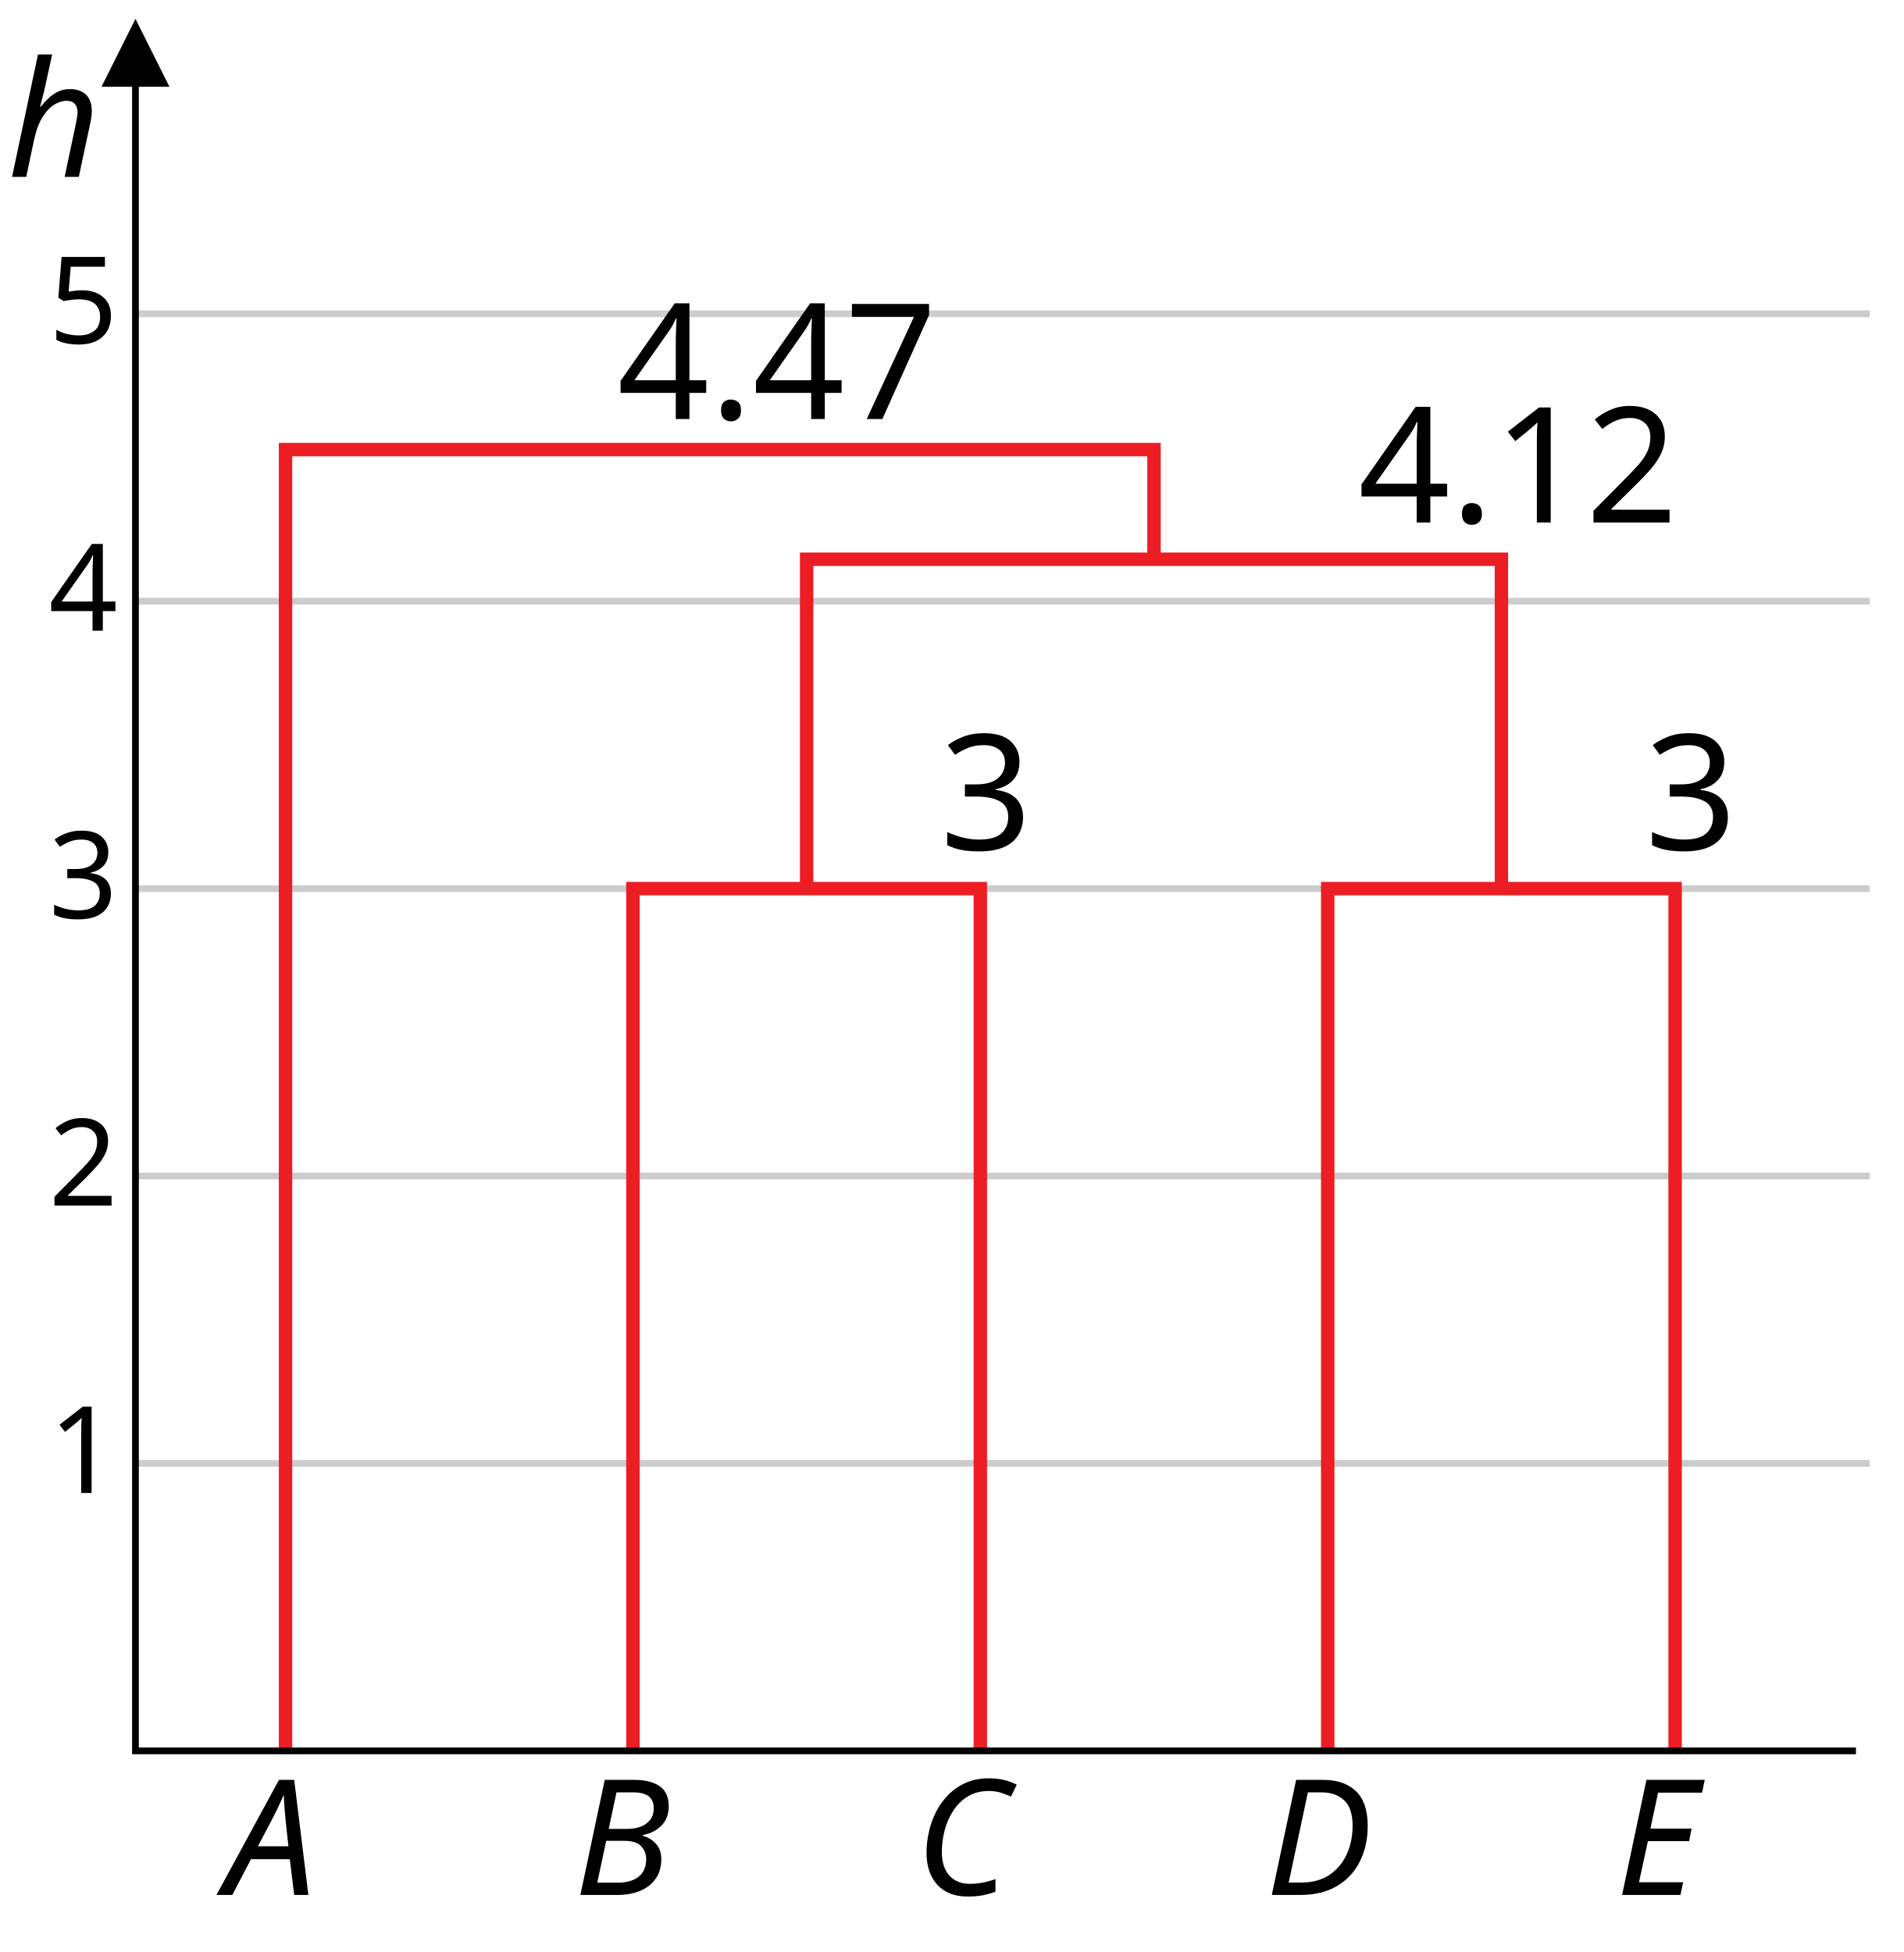
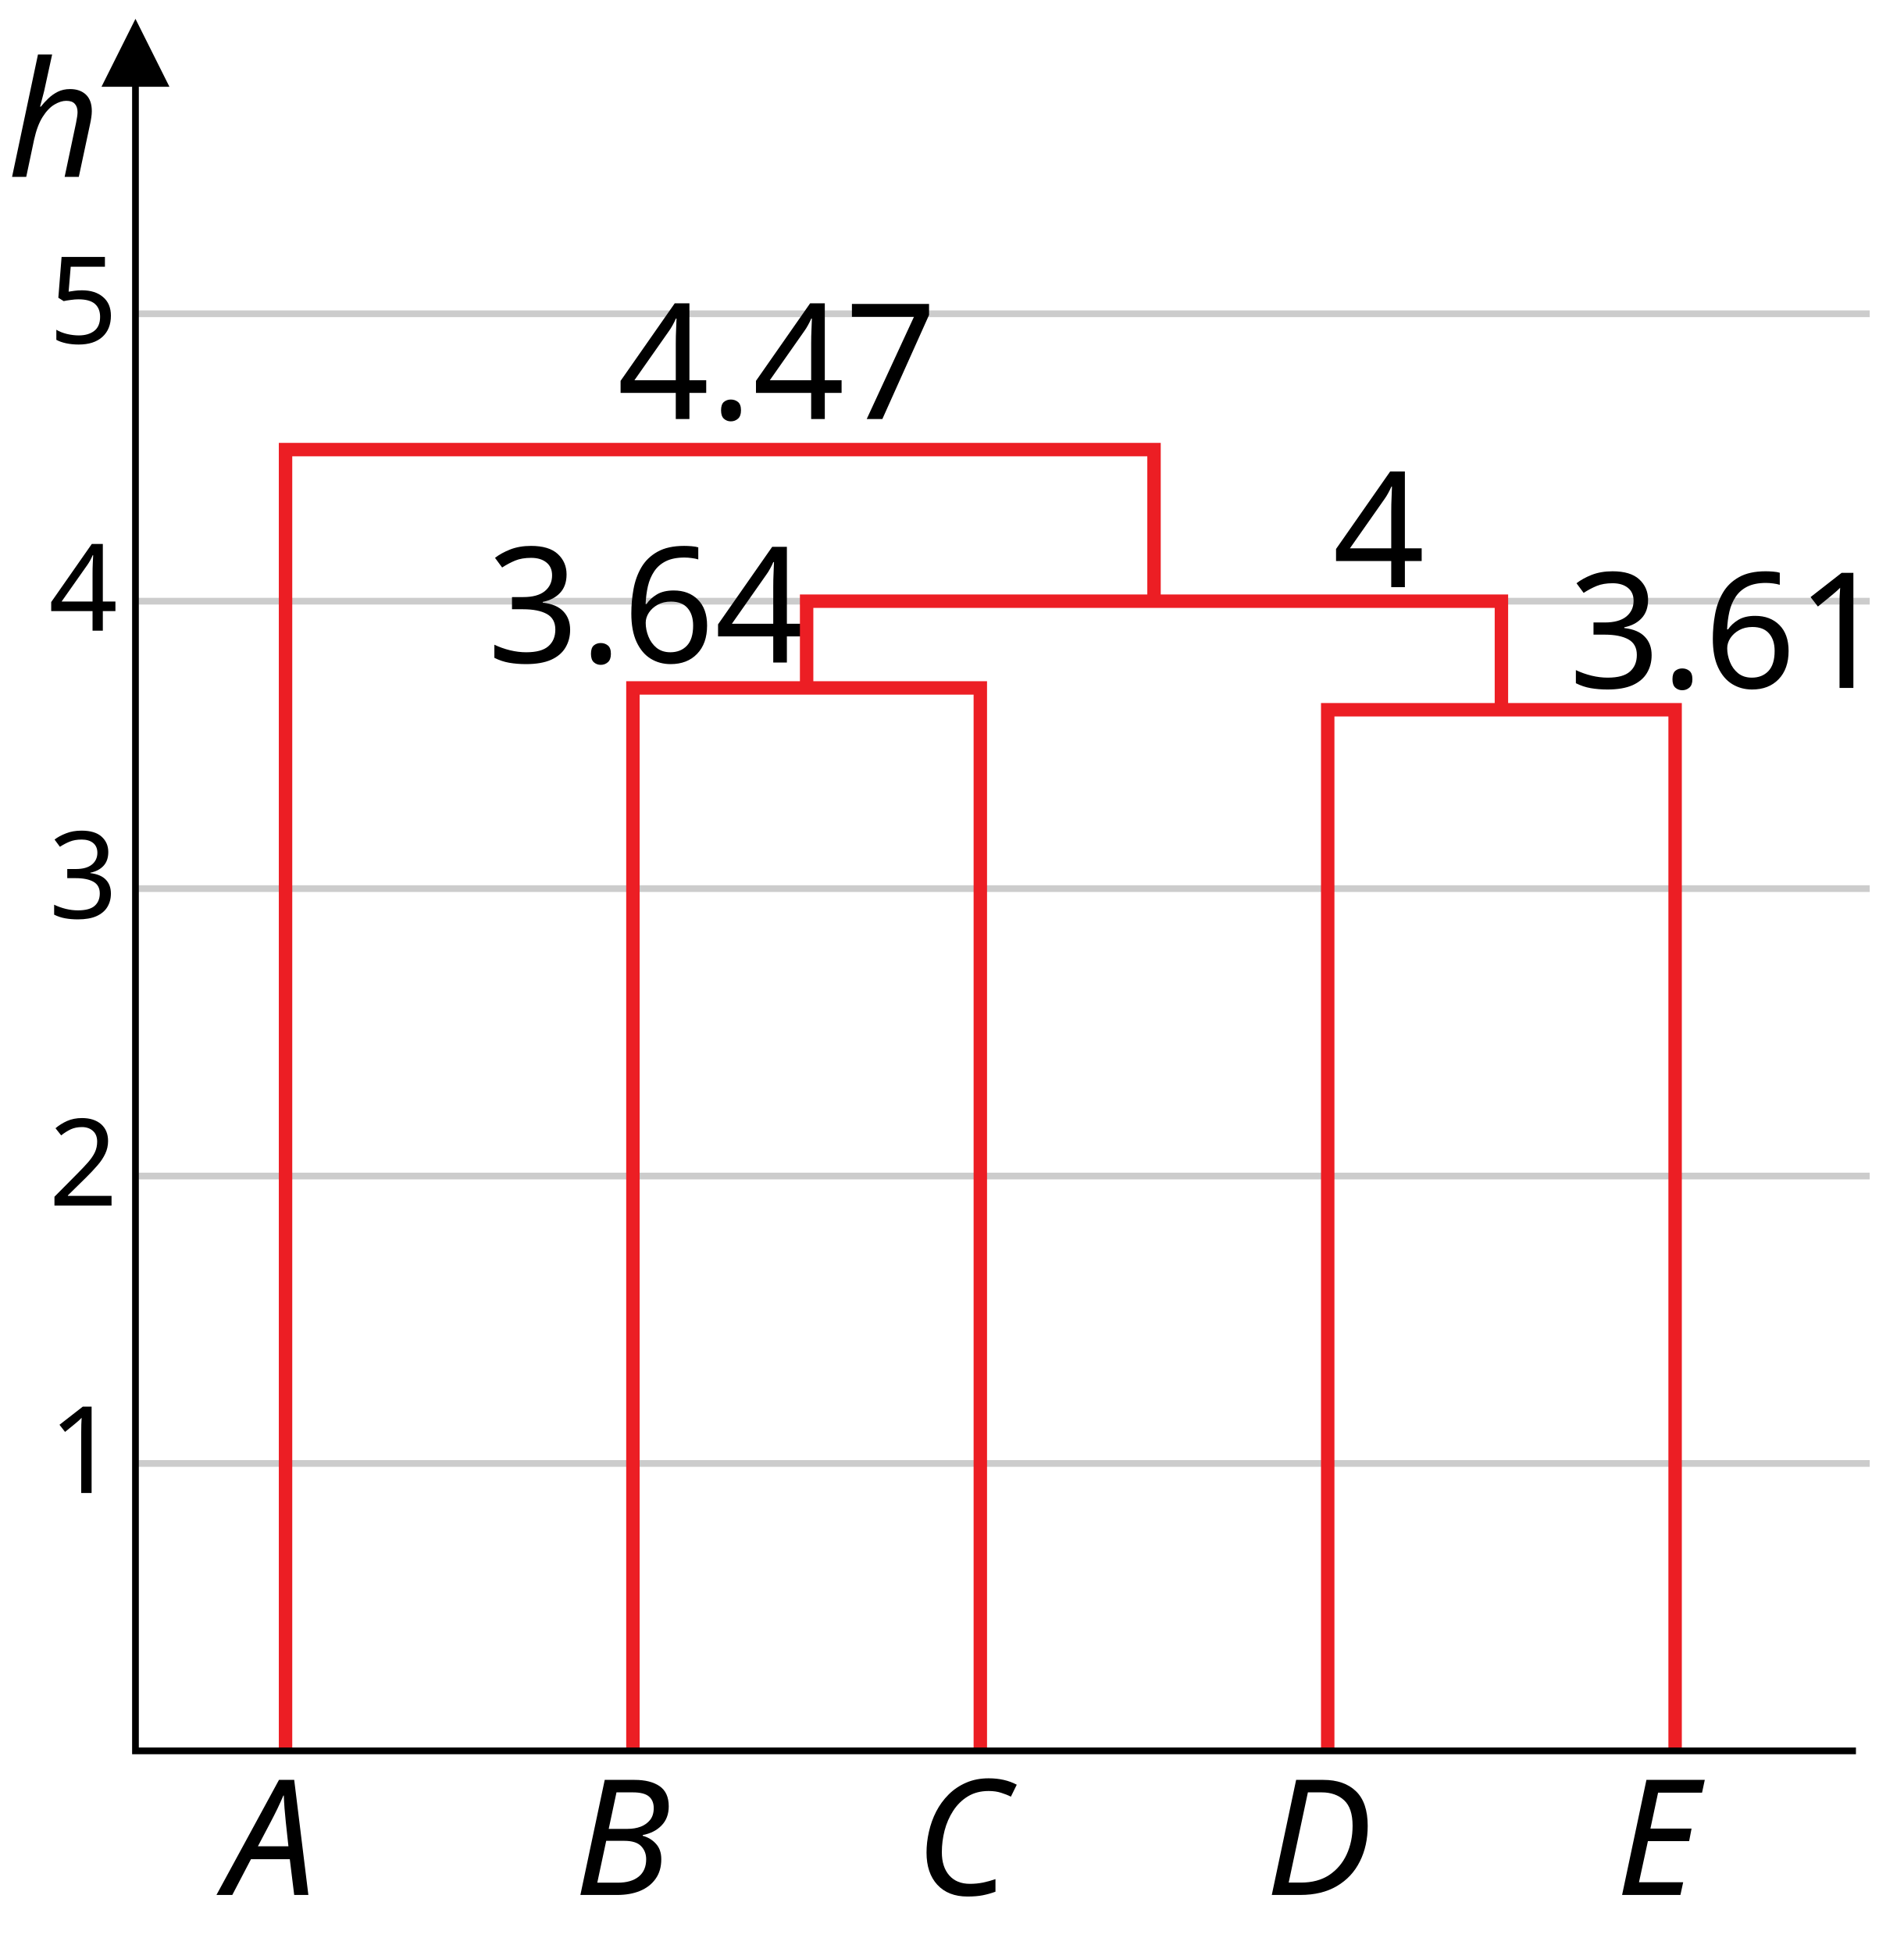
<svg xmlns="http://www.w3.org/2000/svg" id="Livello_1" data-name="Livello 1" viewBox="0 0 283.465 290.744">
  <defs>
    <style>.cls-1,.cls-3,.cls-7,.cls-8{fill:none;}.cls-1{stroke:#ccc;}.cls-1,.cls-4,.cls-7,.cls-8{stroke-miterlimit:10;}.cls-2{font-size:18px;}.cls-2,.cls-5,.cls-6{font-family:CMU Serif;}.cls-4,.cls-8{stroke:#000;}.cls-5,.cls-6{font-size:24px;}.cls-5{font-style:italic;}.cls-7{stroke:#ec1e24;stroke-width:2px;}</style>
  </defs>
  <line class="cls-1" x1="278.428" y1="46.734" x2="20.173" y2="46.734" />
  <line class="cls-1" x1="278.428" y1="89.545" x2="20.173" y2="89.545" />
  <line class="cls-1" x1="278.428" y1="132.356" x2="20.173" y2="132.356" />
  <line class="cls-1" x1="278.428" y1="175.166" x2="20.173" y2="175.166" />
  <line class="cls-1" x1="278.428" y1="217.977" x2="20.173" y2="217.977" />
  <text class="cls-2" transform="translate(7.2502 222.3731)">1</text>
  <text class="cls-2" transform="translate(7.2502 179.5625)">2</text>
  <text class="cls-2" transform="translate(7.2502 136.7518)">3</text>
  <text class="cls-2" transform="translate(7.2503 93.9412)">4</text>
  <text class="cls-2" transform="translate(7.2498 51.1308)">5</text>
  <rect class="cls-3" width="283.465" height="283.465" />
  <polygon class="cls-4" points="20.173 3.924 24.425 12.428 15.921 12.428 20.173 3.924" />
  <text class="cls-5" transform="translate(1.1256 26.3446)">h</text>
  <text class="cls-5" transform="translate(33.6075 282.248)">A</text>
  <text class="cls-5" transform="translate(85.4443 282.2483)">B</text>
  <text class="cls-5" transform="translate(136.2394 282.248)">C</text>
  <text class="cls-5" transform="translate(188.4045 282.2483)">D</text>
  <text class="cls-5" transform="translate(240.5694 282.2483)">E</text>
-   <text class="cls-6" transform="translate(139.9842 126.5817)">3</text>
-   <text class="cls-6" transform="translate(244.9421 126.5817)">3</text>
-   <polyline class="cls-7" points="94.252 260.966 94.252 132.356 145.984 132.356 145.984 260.966" />
-   <polyline class="cls-7" points="249.449 260.966 249.449 132.356 197.717 132.356 197.717 260.966" />
-   <polyline class="cls-7" points="120.118 132.356 120.118 83.295 223.583 83.295 223.583 132.356" />
-   <text class="cls-6" transform="translate(202.2483 77.8317)">4.12</text>
-   <polyline class="cls-7" points="171.85 83.295 171.85 66.965 42.52 66.965 42.52 260.966" />
+   <text class="cls-6" transform="translate(72.5419 98.6841)">3.64</text>
+   <text class="cls-6" transform="translate(233.5932 102.4655)">3.61</text>
+   <polyline class="cls-7" points="94.252 260.966 94.252 102.465 145.984 102.465 145.984 260.966" />
+   <polyline class="cls-7" points="249.449 260.966 249.449 105.715 197.717 105.715 197.717 260.966" />
+   <polyline class="cls-7" points="120.118 102.465 120.118 89.545 223.583 89.545 223.583 105.715" />
+   <text class="cls-6" transform="translate(198.4573 87.4567)">4</text>
+   <polyline class="cls-7" points="171.85 89.545 171.85 66.965 42.52 66.965 42.52 260.966" />
  <text class="cls-6" transform="translate(91.9149 62.4151)">4.47</text>
  <polyline class="cls-8" points="276.378 260.787 20.173 260.787 20.173 6.828" />
</svg>
